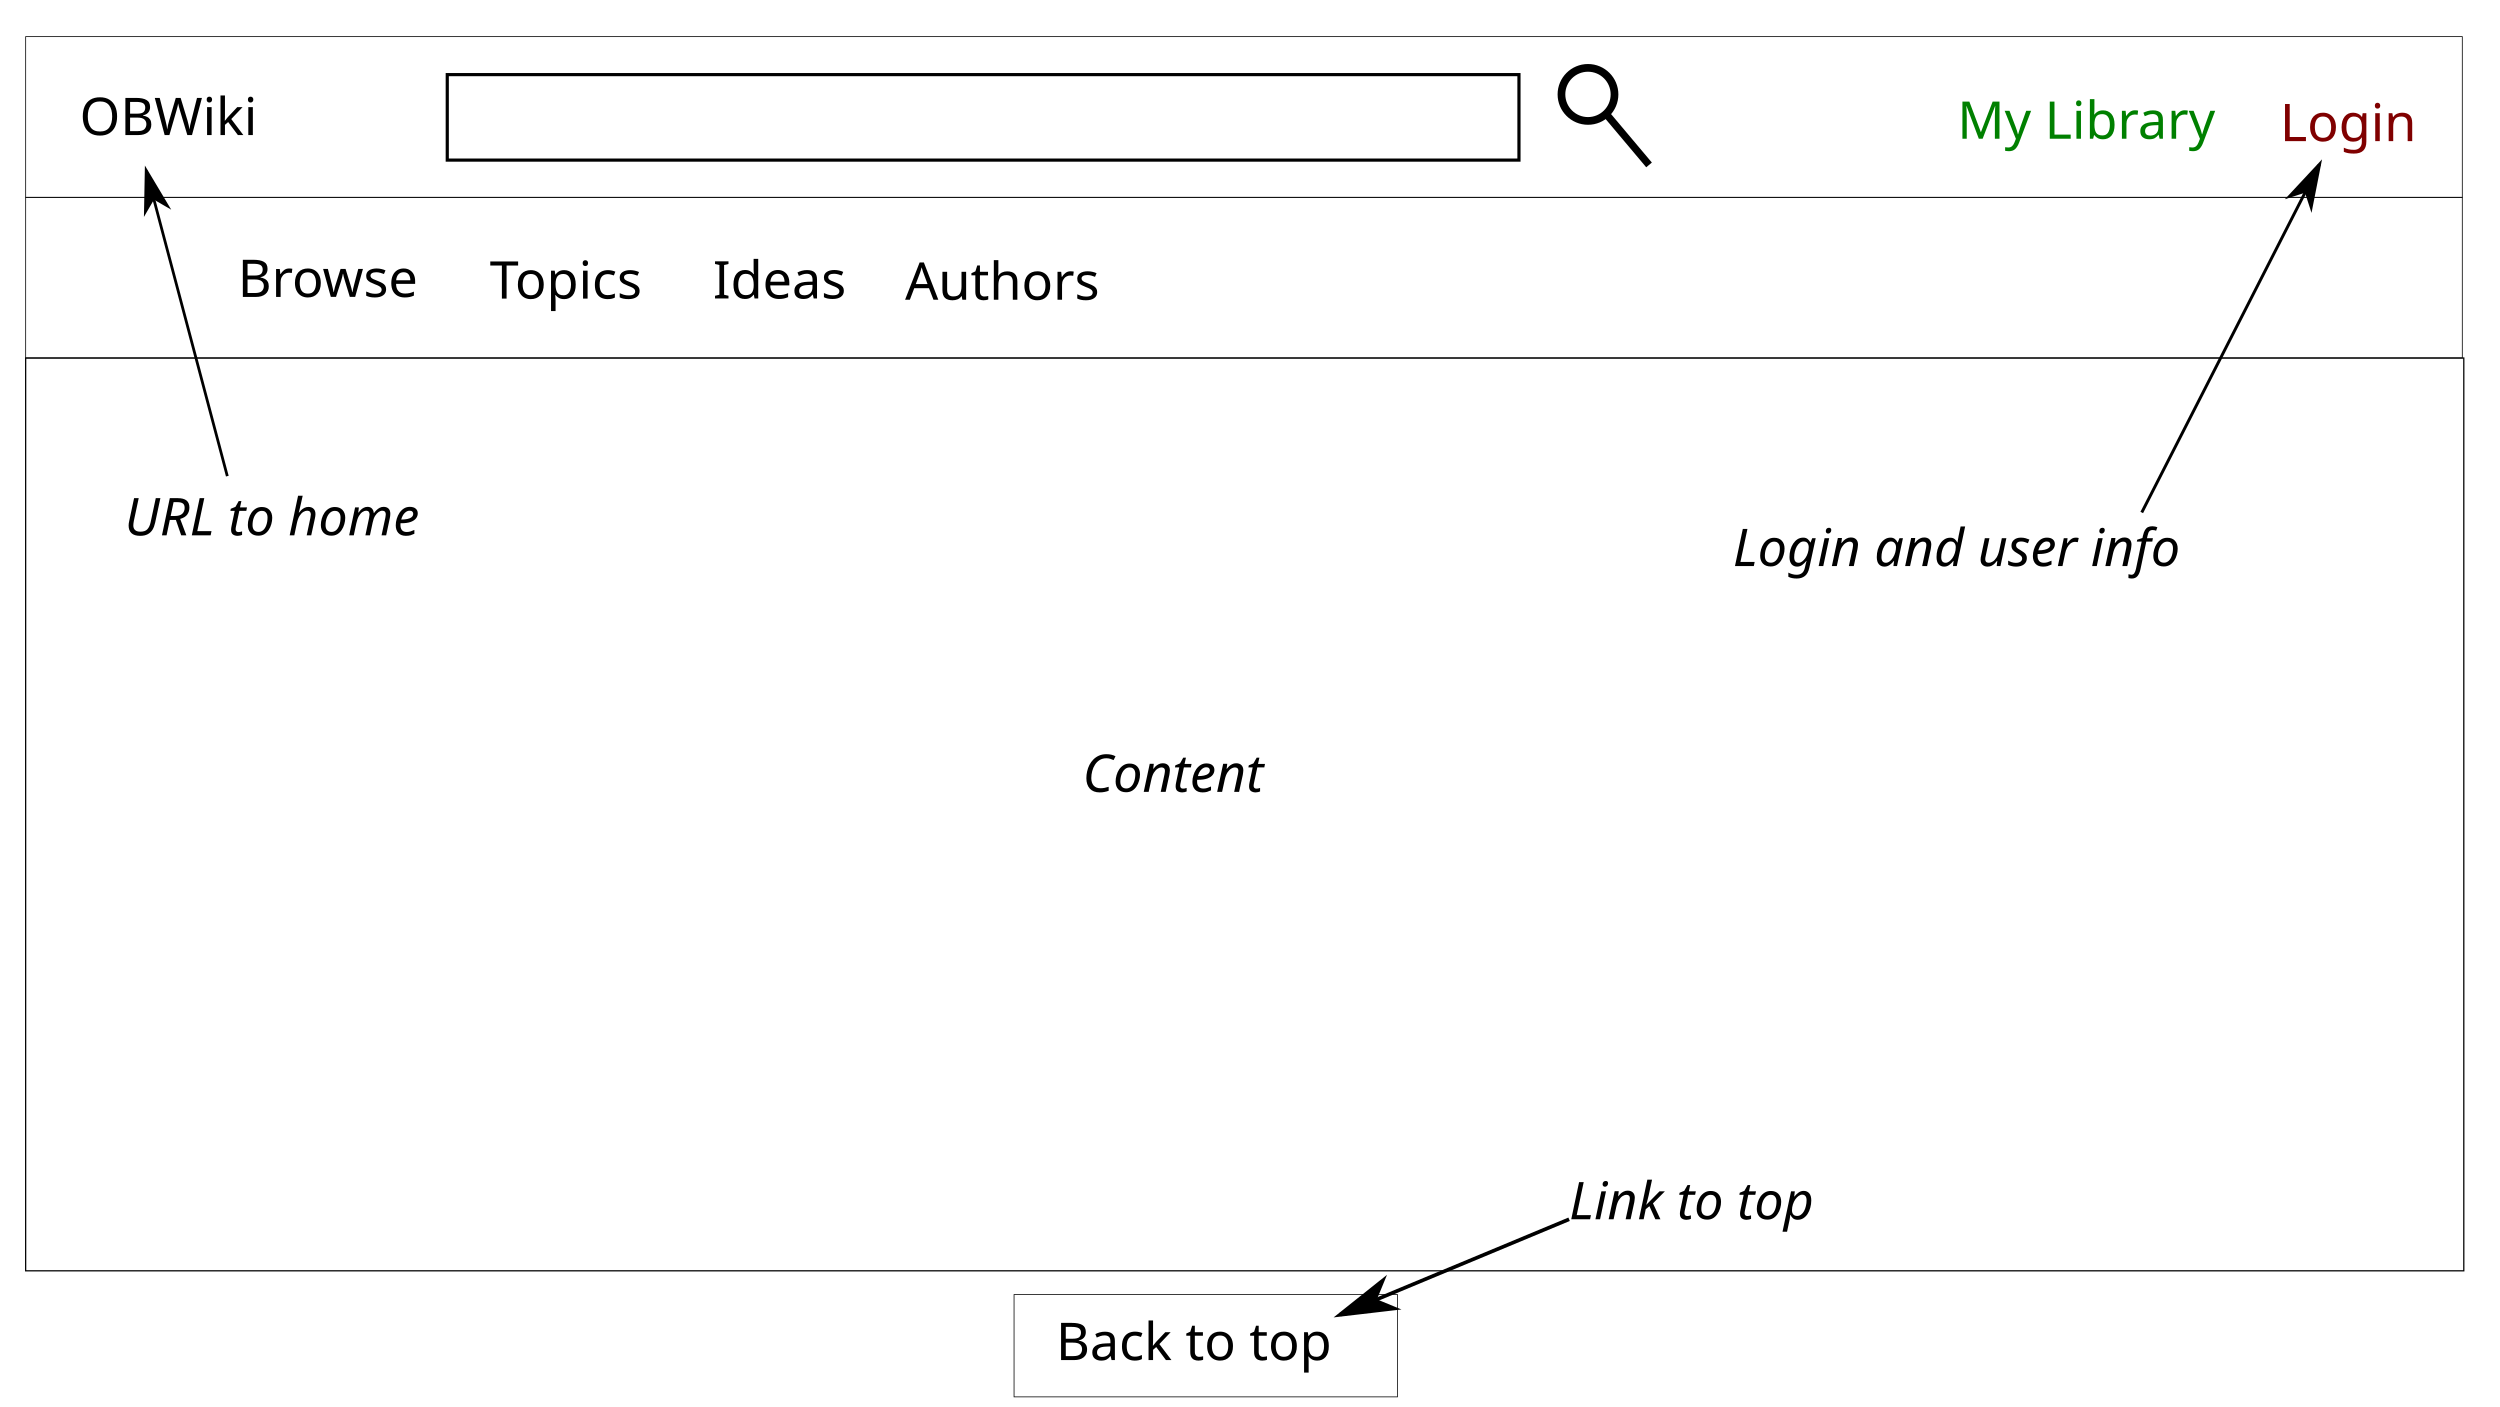
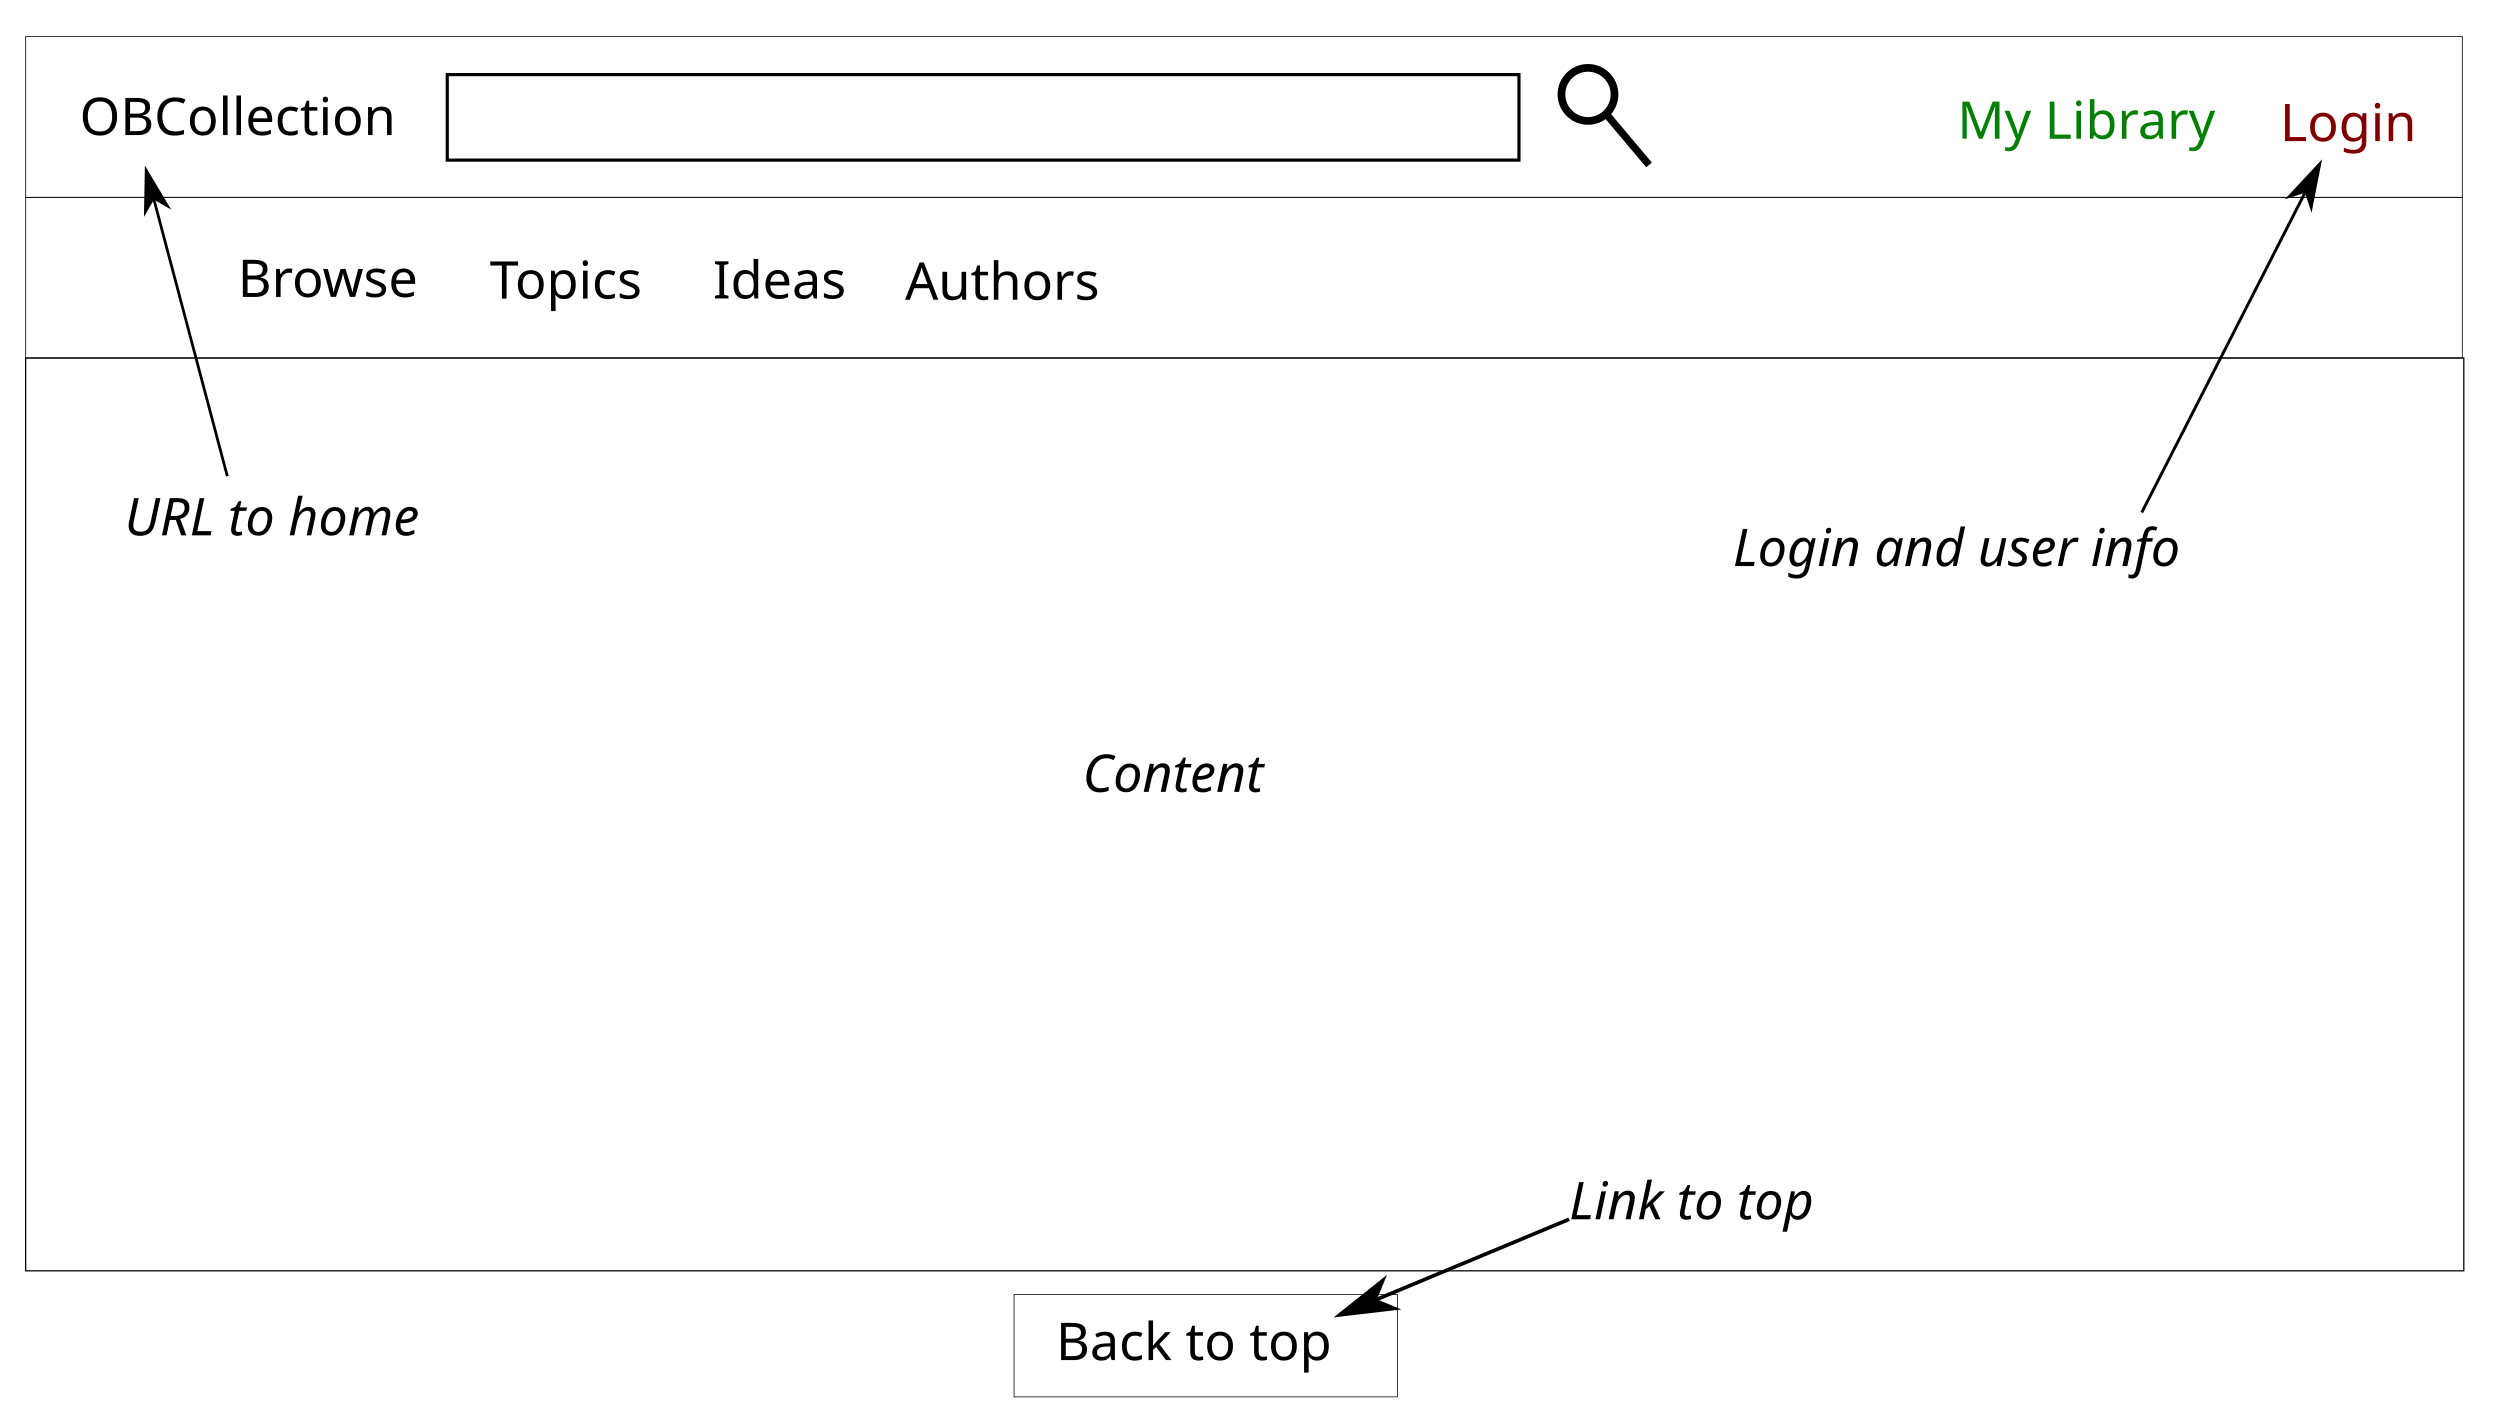
<svg xmlns="http://www.w3.org/2000/svg" width="1920" height="1080" viewBox="0 0 508 285.75" version="1.1" id="svg5">
  <defs id="defs2">
    <marker style="overflow:visible;" id="Arrow1Lend" refX="0.0" refY="0.0" orient="auto">
      <path transform="scale(0.8) rotate(180) translate(12.5,0)" style="fill-rule:evenodd;fill:context-stroke;stroke:context-stroke;stroke-width:1.0pt;" d="M 0.0,0.0 L 5.0,-5.0 L -12.5,0.0 L 5.0,5.0 L 0.0,0.0 z " id="path1006" />
    </marker>
    <rect x="669.158" y="862.008" width="456.486" height="125.69" id="rect40333" />
    <marker style="overflow:visible" id="Arrow1Lstart" refX="0.0" refY="0.0" orient="auto">
      <path transform="scale(0.8) translate(12.5,0)" style="fill-rule:evenodd;fill:context-stroke;stroke:context-stroke;stroke-width:1.0pt" d="M 0.0,0.0 L 5.0,-5.0 L -12.5,0.0 L 5.0,5.0 L 0.0,0.0 z " id="path36338" />
    </marker>
    <marker style="overflow:visible" id="TriangleOutL" refX="0.0" refY="0.0" orient="auto">
      <path transform="scale(0.8)" style="fill-rule:evenodd;fill:context-stroke;stroke:context-stroke;stroke-width:1.0pt" d="M 5.77,0.0 L -2.88,5.0 L -2.88,-5.0 L 5.77,0.0 z " id="path36480" />
    </marker>
    <marker style="overflow:visible" id="Arrow1Lstart-0" refX="0" refY="0" orient="auto">
      <path transform="matrix(0.8,0,0,0.8,10,0)" style="fill:context-stroke;fill-rule:evenodd;stroke:context-stroke;stroke-width:1pt" d="M 0,0 5,-5 -12.5,0 5,5 Z" id="path36338-6" />
    </marker>
    <marker style="overflow:visible" id="Arrow1Lstart-0-7" refX="0" refY="0" orient="auto">
      <path transform="matrix(0.8,0,0,0.8,10,0)" style="fill:context-stroke;fill-rule:evenodd;stroke:context-stroke;stroke-width:1pt" d="M 0,0 5,-5 -12.5,0 5,5 Z" id="path36338-6-5" />
    </marker>
  </defs>
  <g id="layer1">
    <rect style="fill:none;fill-rule:evenodd;stroke:#000000;stroke-width:0.158;stroke-miterlimit:4;stroke-dasharray:none;stroke-opacity:1" id="rect31" width="495.121" height="32.653" x="5.217" y="7.443" />
    <rect style="fill:none;fill-rule:evenodd;stroke:#000000;stroke-width:0.158;stroke-miterlimit:4;stroke-dasharray:none;stroke-opacity:1" id="rect31-1" width="495.121" height="32.653" x="5.217" y="40.096" />
    <text xml:space="preserve" style="font-style:normal;font-weight:normal;font-size:10.583px;line-height:1.25;font-family:sans-serif;fill:#000000;fill-opacity:1;stroke:none;stroke-width:0.265" x="48.317" y="60.338" id="text5555">
      <tspan id="tspan5553" style="stroke-width:0.265" x="48.317" y="60.338">Browse</tspan>
    </text>
    <text xml:space="preserve" style="font-style:normal;font-weight:normal;font-size:10.583px;line-height:1.25;font-family:sans-serif;fill:#000000;fill-opacity:1;stroke:none;stroke-width:0.265" x="99.515" y="60.671" id="text8787">
      <tspan id="tspan8785" style="stroke-width:0.265" x="99.515" y="60.671">Topics</tspan>
    </text>
    <text xml:space="preserve" style="font-style:normal;font-weight:normal;font-size:10.583px;line-height:1.25;font-family:sans-serif;fill:#000000;fill-opacity:1;stroke:none;stroke-width:0.265" x="144.871" y="60.645" id="text10507">
      <tspan id="tspan10505" style="stroke-width:0.265" x="144.871" y="60.645">Ideas</tspan>
    </text>
    <text xml:space="preserve" style="font-style:normal;font-weight:normal;font-size:10.583px;line-height:1.25;font-family:sans-serif;fill:#000000;fill-opacity:1;stroke:none;stroke-width:0.265" x="183.913" y="60.909" id="text10507-8">
      <tspan id="tspan10505-7" style="stroke-width:0.265" x="183.913" y="60.909">Authors</tspan>
    </text>
    <text xml:space="preserve" style="font-style:normal;font-weight:normal;font-size:10.583px;line-height:1.25;font-family:sans-serif;fill:#000000;fill-opacity:1;stroke:none;stroke-width:0.265" x="463.284" y="28.679" id="text18197">
      <tspan id="tspan18195" style="fill:#800000;stroke-width:0.265" x="463.284" y="28.679">Login</tspan>
    </text>
    <g id="g27454" transform="matrix(0.9425307,0,0,0.9425307,-108.7331,-2.313899)">
      <circle style="fill:none;stroke:#000000;stroke-width:1.663;stroke-miterlimit:4;stroke-dasharray:none;stroke-opacity:1" id="path27033" cx="457.716" cy="22.807" r="5.719" />
      <path style="fill:none;stroke:#000000;stroke-width:1.587;stroke-linecap:butt;stroke-linejoin:miter;stroke-miterlimit:4;stroke-dasharray:none;stroke-opacity:1" d="m 461.178,26.484 9.702,11.526" id="path27260" />
    </g>
    <text xml:space="preserve" style="font-style:normal;font-weight:normal;font-size:10.583px;line-height:1.25;font-family:sans-serif;fill:#000000;fill-opacity:1;stroke:none;stroke-width:0.265" x="16.183" y="27.443" id="text32659">
-       <tspan id="tspan32657" style="stroke-width:0.265" x="16.183" y="27.443">OBWiki</tspan>
+       <tspan id="tspan32657" style="stroke-width:0.265" x="16.183" y="27.443">OBCollection</tspan>
    </text>
    <text xml:space="preserve" style="font-style:normal;font-weight:normal;font-size:10.583px;line-height:1.25;font-family:sans-serif;fill:#000000;fill-opacity:1;stroke:none;stroke-width:0.265" x="25.31" y="108.776" id="text38962">
      <tspan id="tspan38960" style="font-style:italic;stroke-width:0.265" x="25.31" y="108.776">URL to home</tspan>
    </text>
    <path style="fill:none;stroke:#000000;stroke-width:0.6;stroke-linecap:butt;stroke-linejoin:miter;stroke-miterlimit:4;stroke-dasharray:none;stroke-opacity:1;marker-start:url(#Arrow1Lstart-0)" d="M 471.308,33.416 435.204,104.138" id="path36279-0" />
    <path style="fill:none;stroke:#000000;stroke-width:0.751;stroke-linecap:butt;stroke-linejoin:miter;stroke-miterlimit:4;stroke-dasharray:none;stroke-opacity:1;marker-start:url(#Arrow1Lstart-0-7)" d="m 272.334,267.135 46.505,-19.381" id="path36279-0-3" />
    <text xml:space="preserve" style="font-style:normal;font-weight:normal;font-size:10.583px;line-height:1.25;font-family:sans-serif;fill:#000000;fill-opacity:1;stroke:none;stroke-width:0.265" x="352.11" y="115.029" id="text38962-4">
      <tspan id="tspan38960-0" style="font-style:italic;stroke-width:0.265" x="352.11" y="115.029">Login and user info</tspan>
    </text>
    <text xml:space="preserve" style="font-style:normal;font-weight:normal;font-size:10.583px;line-height:1.25;font-family:sans-serif;fill:#000000;fill-opacity:1;stroke:none;stroke-width:0.265" x="219.986" y="160.907" id="text38962-4-3">
      <tspan id="tspan38960-0-6" style="font-style:italic;stroke-width:0.265" x="219.986" y="160.907">Content</tspan>
    </text>
    <rect style="fill:none;stroke:#000000;stroke-width:0.644;stroke-miterlimit:4;stroke-dasharray:none;stroke-opacity:1" id="rect42237" width="217.77" height="17.371" x="90.883" y="15.162" />
    <text xml:space="preserve" style="font-style:normal;font-weight:normal;font-size:10.583px;line-height:1.25;font-family:sans-serif;fill:#000000;fill-opacity:1;stroke:none;stroke-width:0.265" x="397.735" y="28.194" id="text10270">
      <tspan id="tspan10268" style="fill:#008000;stroke-width:0.265" x="397.735" y="28.194">My Library</tspan>
    </text>
    <g id="g47559" transform="translate(16.65114,23.46205)">
      <text xml:space="preserve" transform="matrix(0.2645833,0,0,0.2645833,20.88742,15.46947)" id="text40331" style="font-style:normal;font-weight:normal;font-size:40px;line-height:1.25;font-family:sans-serif;white-space:pre;shape-inside:url(#rect40333);fill:#000000;fill-opacity:1;stroke:none">
        <tspan x="669.158" y="897.398" id="tspan13893">Back to top</tspan>
      </text>
      <rect style="fill:none;fill-opacity:1;stroke:#000000;stroke-width:0.156" id="rect47361" width="77.913" height="20.793" x="189.404" y="239.59" />
    </g>
    <rect style="fill:none;fill-opacity:1;stroke:#000000;stroke-width:0.256" id="rect47583" width="495.431" height="185.484" x="5.213" y="72.746" />
    <path style="fill:none;stroke:#000000;stroke-width:0.565;stroke-linecap:butt;stroke-linejoin:miter;stroke-opacity:1;marker-end:url(#Arrow1Lend);stroke-miterlimit:4;stroke-dasharray:none" d="M 46.19,96.752 29.726,34.697" id="path162" />
    <text xml:space="preserve" style="font-style:normal;font-weight:normal;font-size:10.583px;line-height:1.25;font-family:sans-serif;fill:#000000;fill-opacity:1;stroke:none;stroke-width:0.265" x="318.839" y="247.753" id="text2299">
      <tspan id="tspan2297" style="stroke-width:0.265;font-style:italic" x="318.839" y="247.753">Link to top</tspan>
    </text>
  </g>
</svg>
